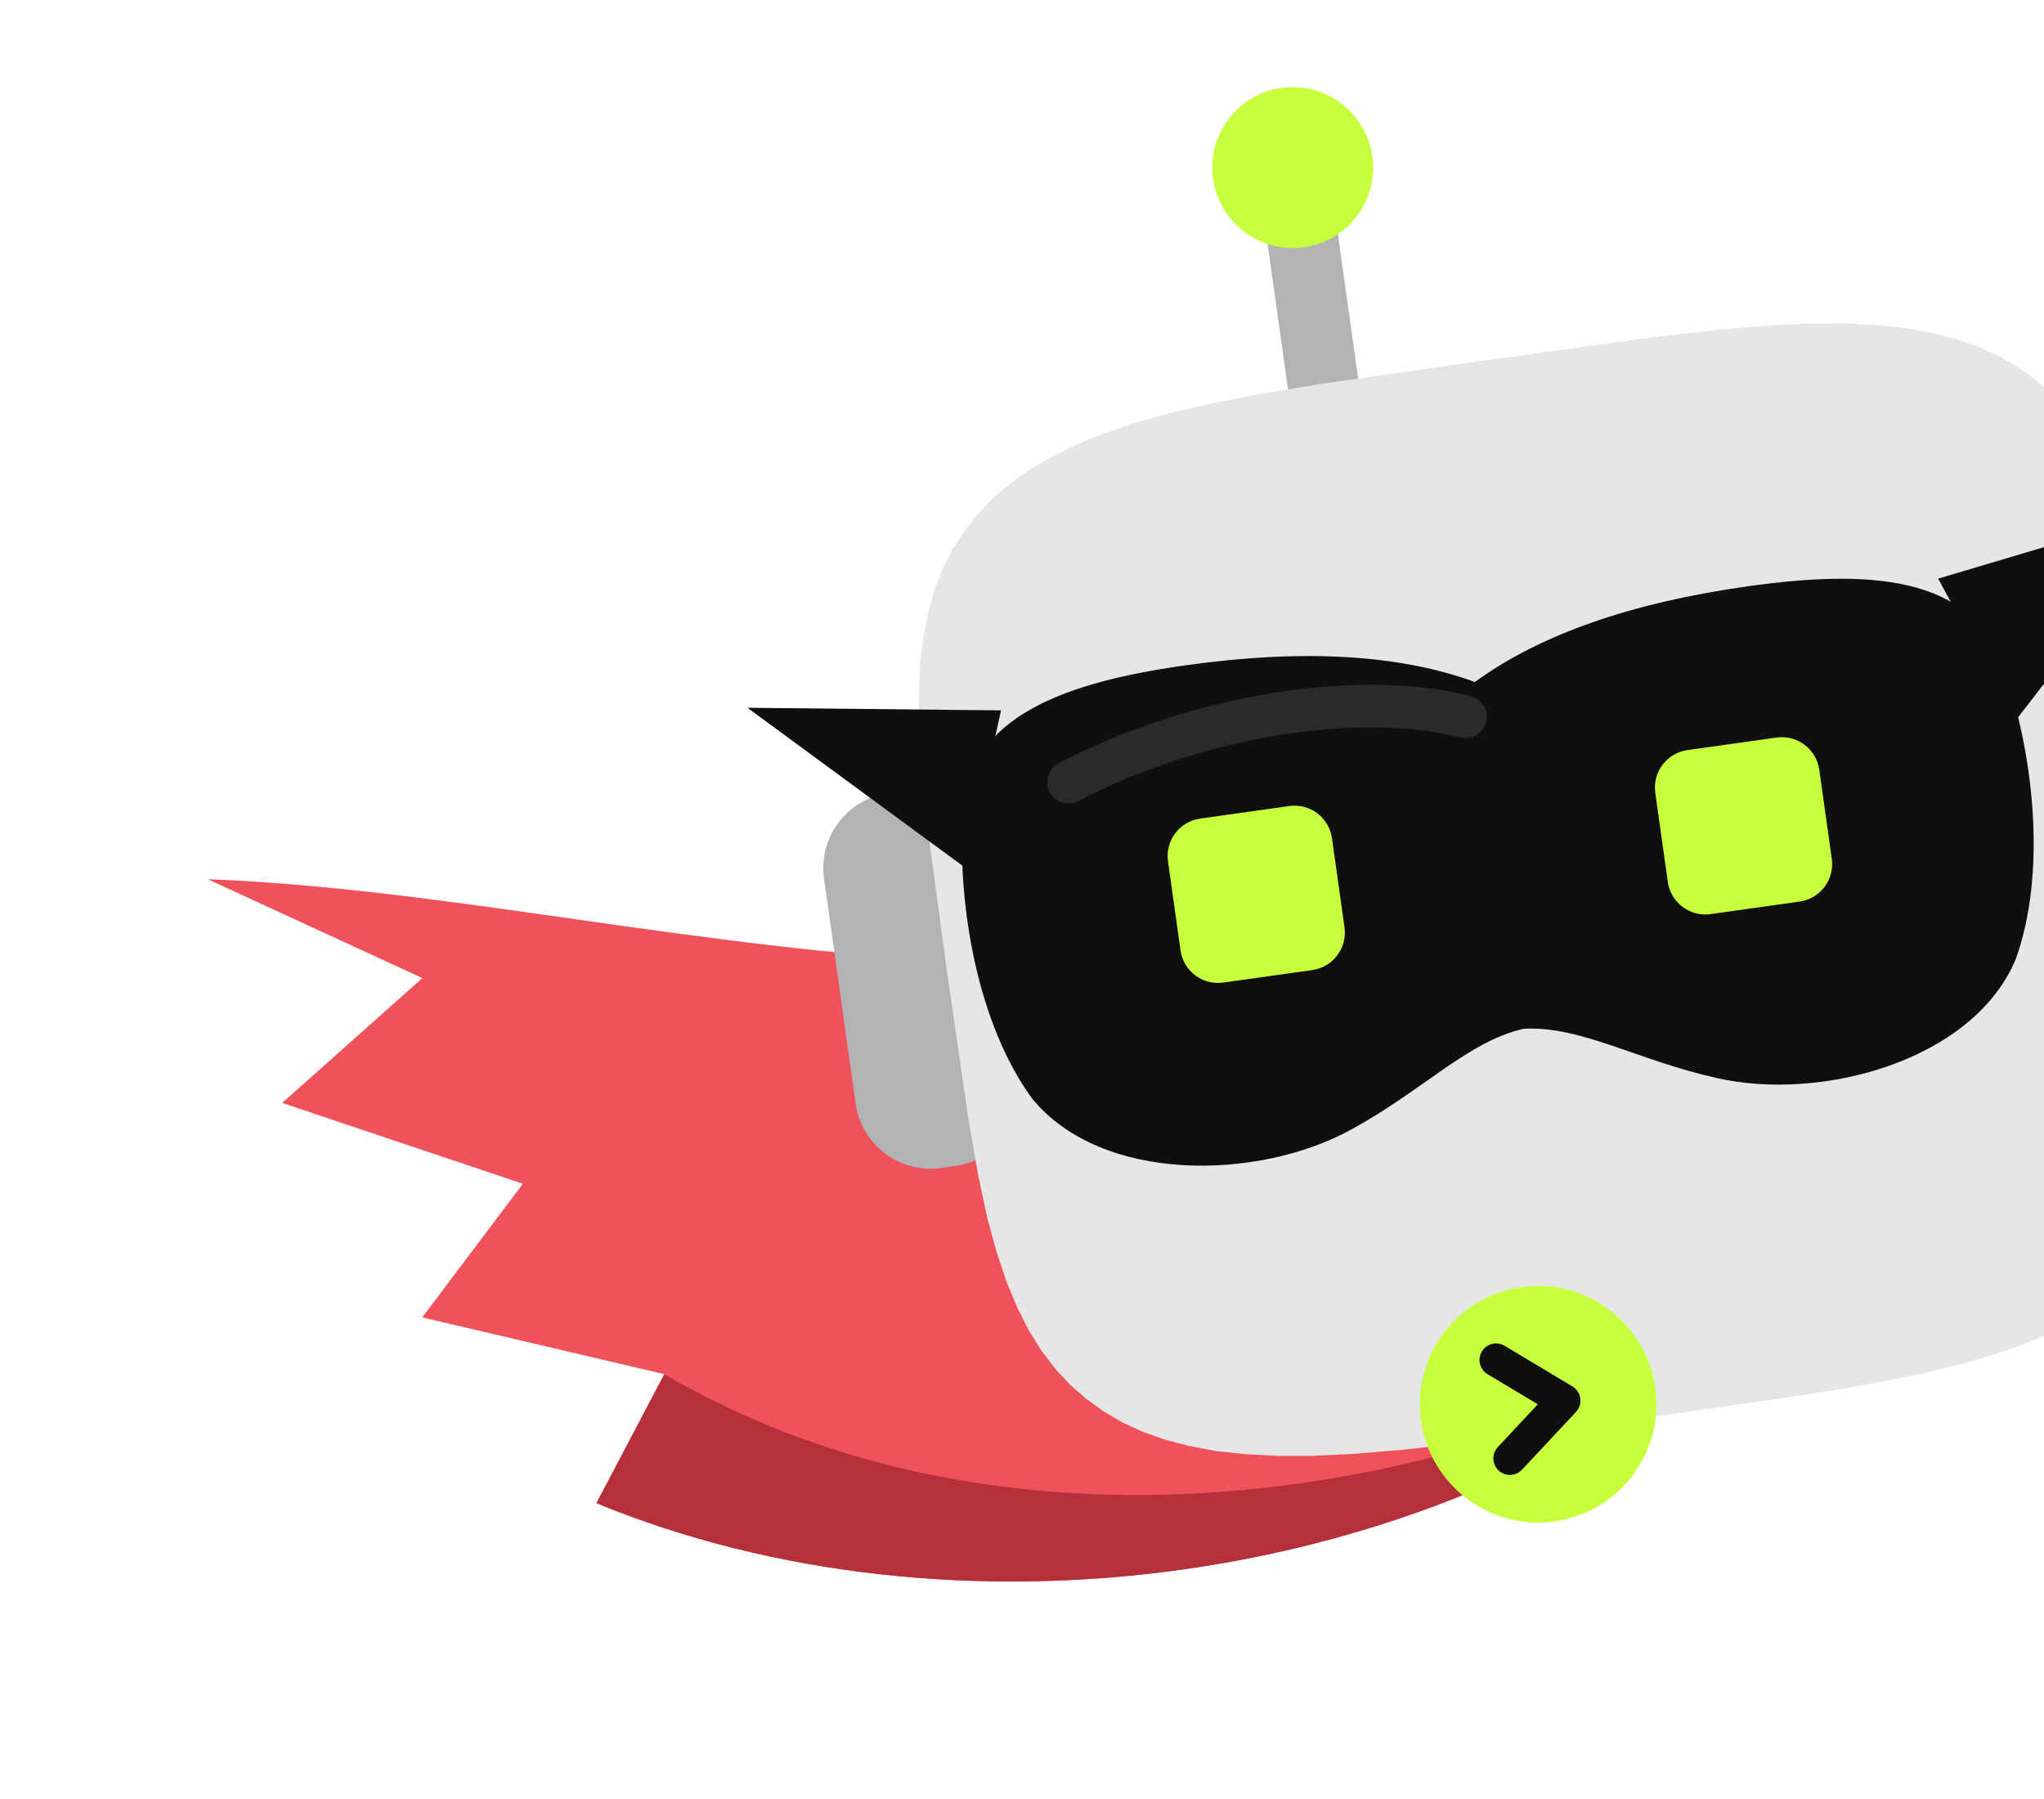
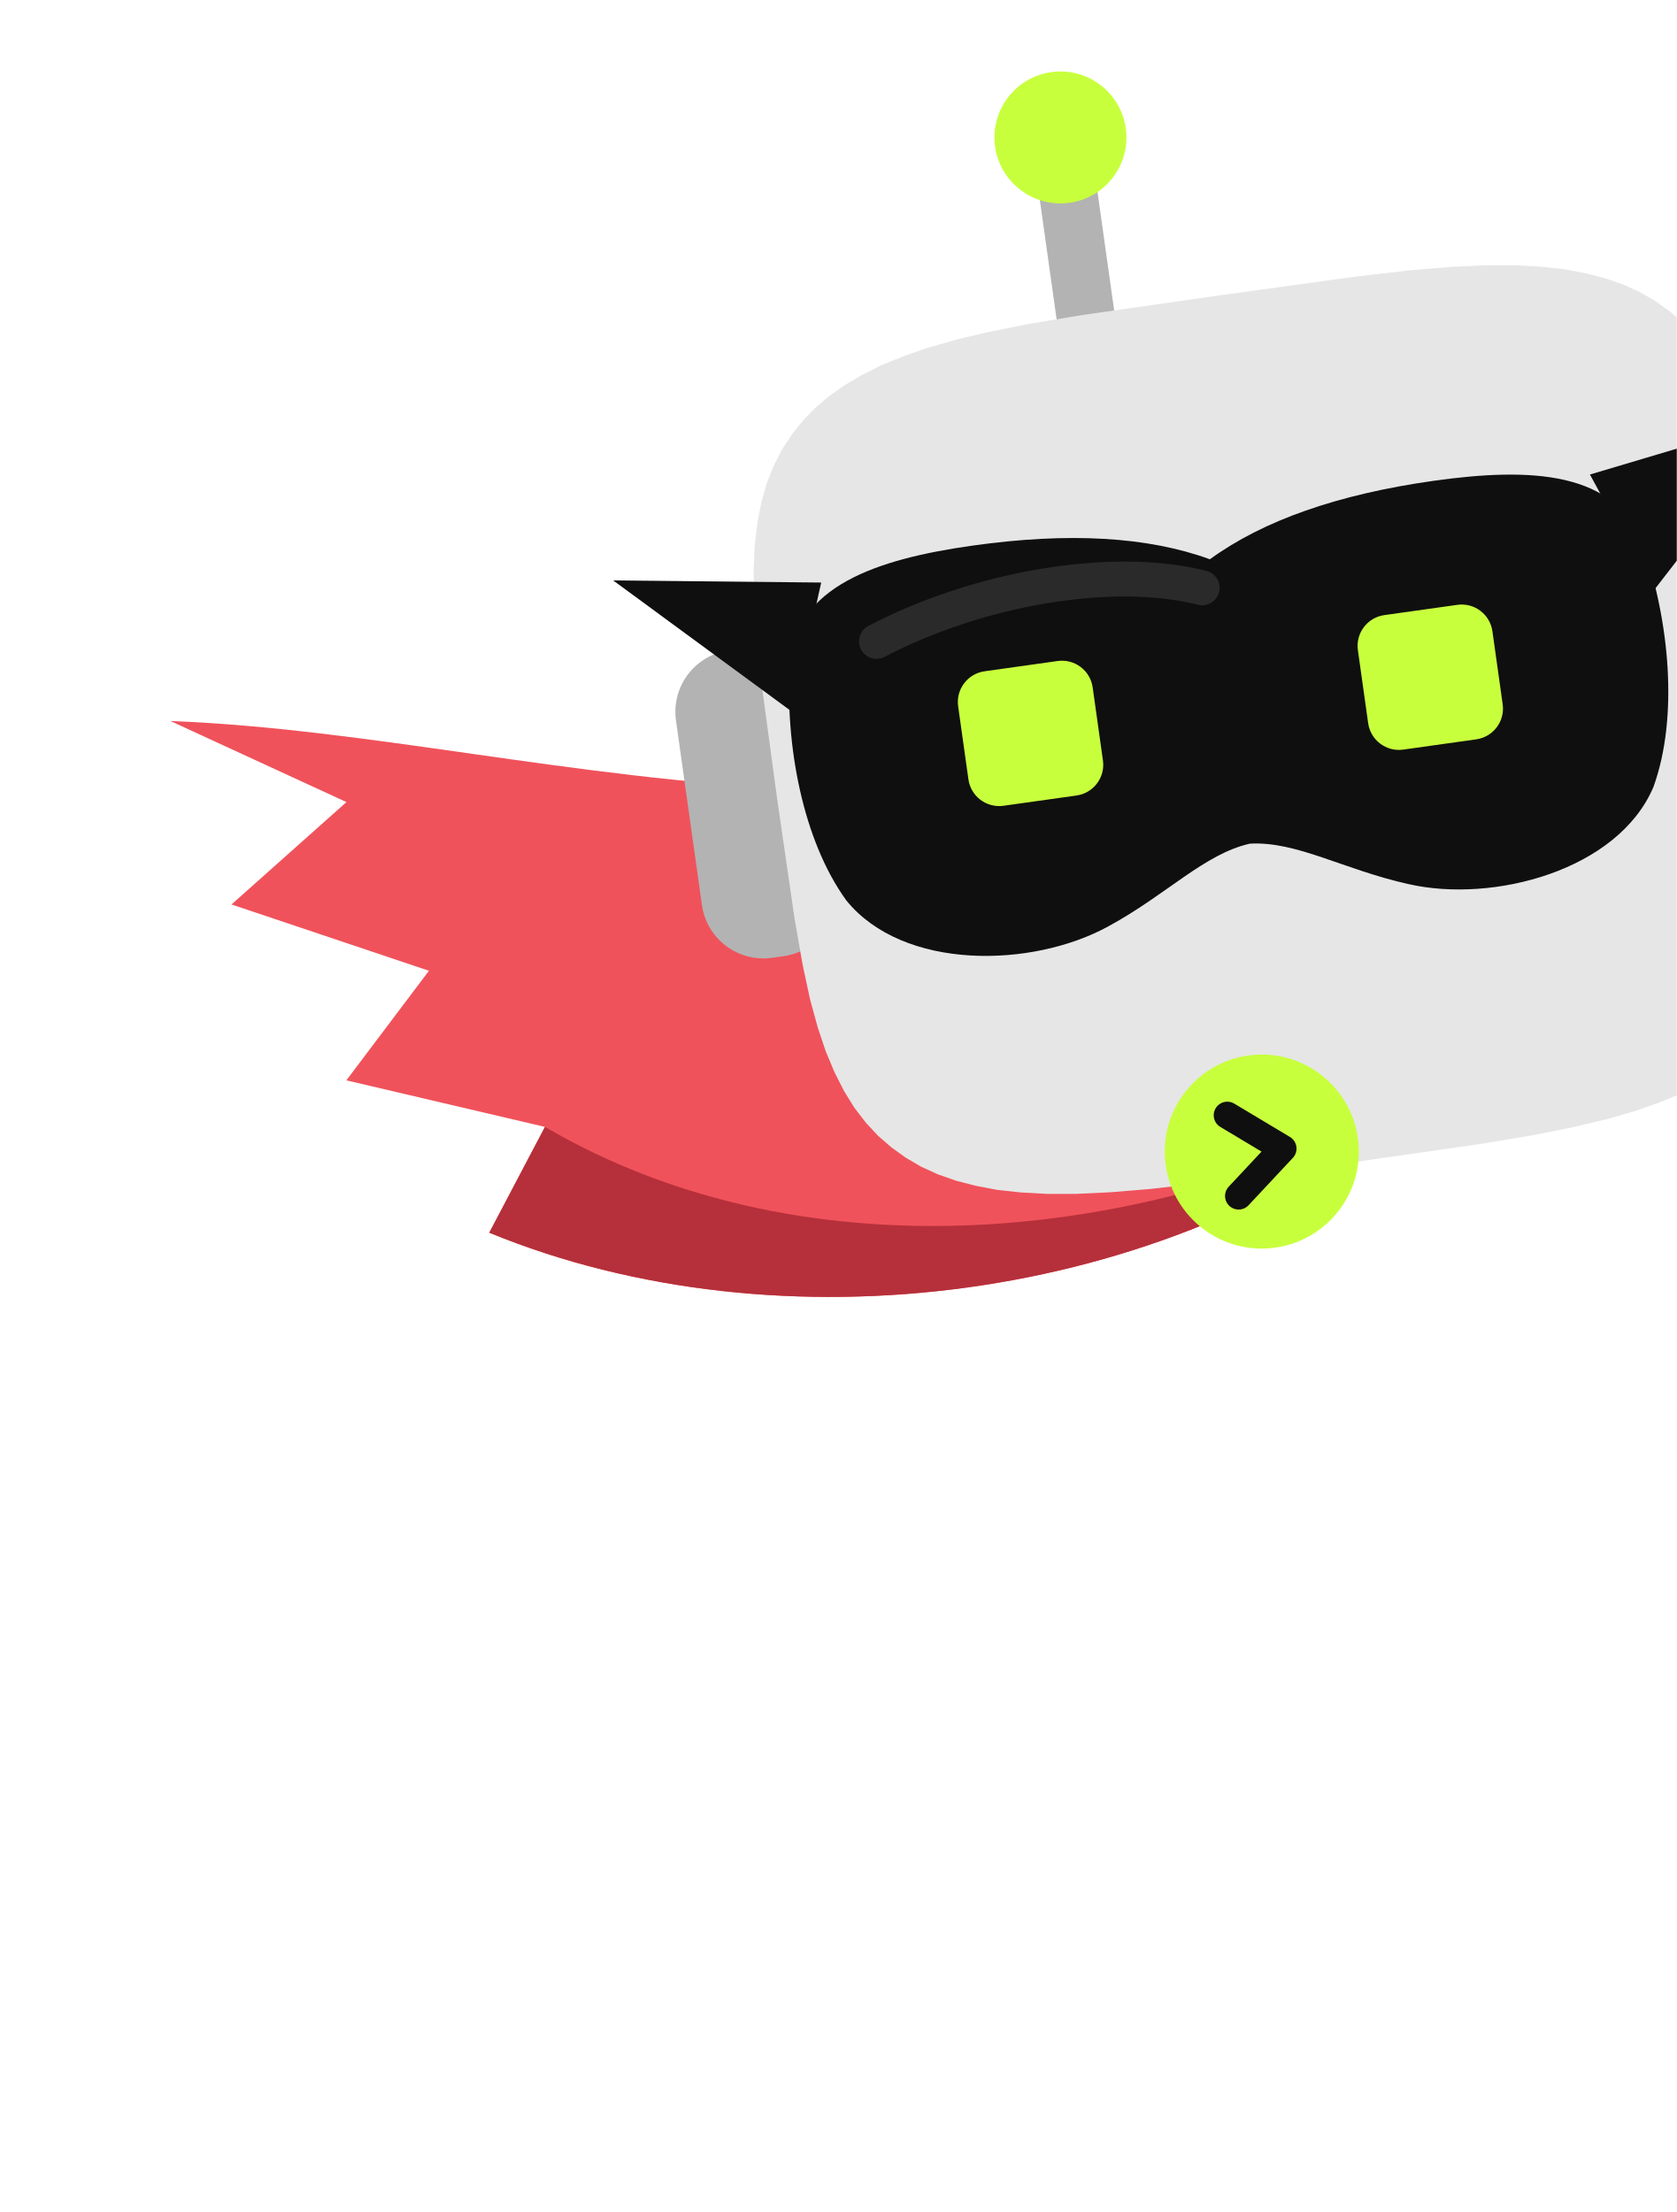
- <svg xmlns="http://www.w3.org/2000/svg" viewBox="30 224 864 760">
+ <svg xmlns="http://www.w3.org/2000/svg" viewBox="30 224 864 1140">
  <clipPath id="sidekick-tile">
-     <path d="M0 0 H894 V1024 H0 Z" />
+     <path d="M0 0 H894 V1400 H0 Z" />
  </clipPath>
  <g clip-path="url(#sidekick-tile)">
    <g transform="rotate(-8 690 600)">
      <g transform="translate(690 600)">
-         <g class="peek-cape-rig" data-pivot="0 200">
+         <g class="peek-cape-rig">
          <path class="peek-cape" d="M40 200 C-100 284 -300 282 -440 200 L-404 150 L-502 112 L-452 62 L-548 14 L-482 -30 L-566 -84 C-466 -66 -366 -26 -250 -4 Z" fill="#F0525B" />
          <path class="peek-cape-lining" d="M-440 200 C-300 282 -100 284 40 200 C-100 252 -280 248 -404 150 Z" fill="#B5303A" />
        </g>
      </g>
      <rect class="peek-shade" x="605" y="282" width="30" height="112" rx="15" fill="#B3B3B3" />
      <circle class="peek-led" cx="620" cy="282" r="34" fill="#C8FF3D" />
      <rect class="peek-shade" x="382" y="520" width="70" height="160" rx="32" fill="#B3B3B3" />
      <path class="peek-helmet" d="M952 600 L951.7 661.7 L950.9 685.7 L949.6 703.8 L947.7 718.7 L945.3 731.6 L942.3 743 L938.8 753.2 L934.7 762.5 L930 770.8 L924.7 778.4 L918.7 785.3 L912.1 791.6 L904.9 797.3 L896.9 802.4 L888 807 L878.3 811 L867.7 814.6 L855.8 817.6 L842.6 820.2 L827.6 822.3 L810.3 823.9 L789.4 825.1 L761.5 825.8 L690 826 L618.5 825.8 L590.6 825.1 L569.7 823.9 L552.4 822.3 L537.4 820.2 L524.2 817.6 L512.3 814.6 L501.7 811 L492 807 L483.1 802.4 L475.1 797.3 L467.9 791.6 L461.3 785.3 L455.3 778.4 L450 770.8 L445.3 762.5 L441.2 753.2 L437.7 743 L434.7 731.6 L432.3 718.7 L430.4 703.8 L429.1 685.7 L428.3 661.7 L428 600 L428.3 538.3 L429.1 514.3 L430.4 496.2 L432.3 481.3 L434.7 468.4 L437.7 457 L441.2 446.8 L445.3 437.5 L450 429.2 L455.3 421.6 L461.3 414.7 L467.9 408.4 L475.1 402.7 L483.1 397.6 L492 393 L501.7 389 L512.3 385.4 L524.2 382.4 L537.4 379.8 L552.4 377.7 L569.7 376.1 L590.6 374.9 L618.5 374.2 L690 374 L761.5 374.2 L789.4 374.9 L810.3 376.1 L827.6 377.7 L842.6 379.8 L855.8 382.4 L867.7 385.4 L878.3 389 L888 393 L896.9 397.6 L904.9 402.7 L912.1 408.4 L918.7 414.7 L924.7 421.6 L930 429.2 L934.7 437.5 L938.8 446.8 L942.3 457 L945.3 468.4 L947.7 481.3 L949.6 496.2 L950.9 514.3 L951.7 538.3 Z" fill="#E6E6E6" />
      <circle class="peek-badge" cx="650" cy="814" r="50" fill="#C8FF3D" />
      <path class="peek-badge-mark" d="M635 793 L661 814 L635 835" fill="none" stroke="#0F0F0F" stroke-width="14" stroke-linecap="round" stroke-linejoin="round" />
      <g transform="translate(666 592)">
        <path class="peek-visor" d="M0 -84 C30 -100 70 -108 120 -108 C170 -108 214 -100 222 -60 C230 -20 228 30 210 64 C186 104 120 112 78 96 C46 84 24 66 0 64 C-24 66 -46 84 -78 96 C-120 112 -186 104 -210 64 C-228 30 -230 -20 -222 -60 C-214 -100 -170 -108 -120 -108 C-70 -108 -30 -100 0 -84 Z" fill="#0F0F0F" />
        <path class="peek-visor" d="M-200 -100 L-306 -116 L-224 -36 Z" fill="#0F0F0F" />
        <path class="peek-visor" d="M200 -100 L306 -116 L224 -36 Z" fill="#0F0F0F" />
        <path class="peek-glint" d="M-176 -66 C-120 -86 -50 -88 -6 -70" fill="none" stroke="#2A2A2A" stroke-width="18" stroke-linecap="round" />
        <rect class="peek-eye" x="-139" y="-43" width="70" height="70" rx="16" fill="#C8FF3D" />
        <rect class="peek-eye" x="69" y="-43" width="70" height="70" rx="16" fill="#C8FF3D" />
      </g>
    </g>
  </g>
</svg>
